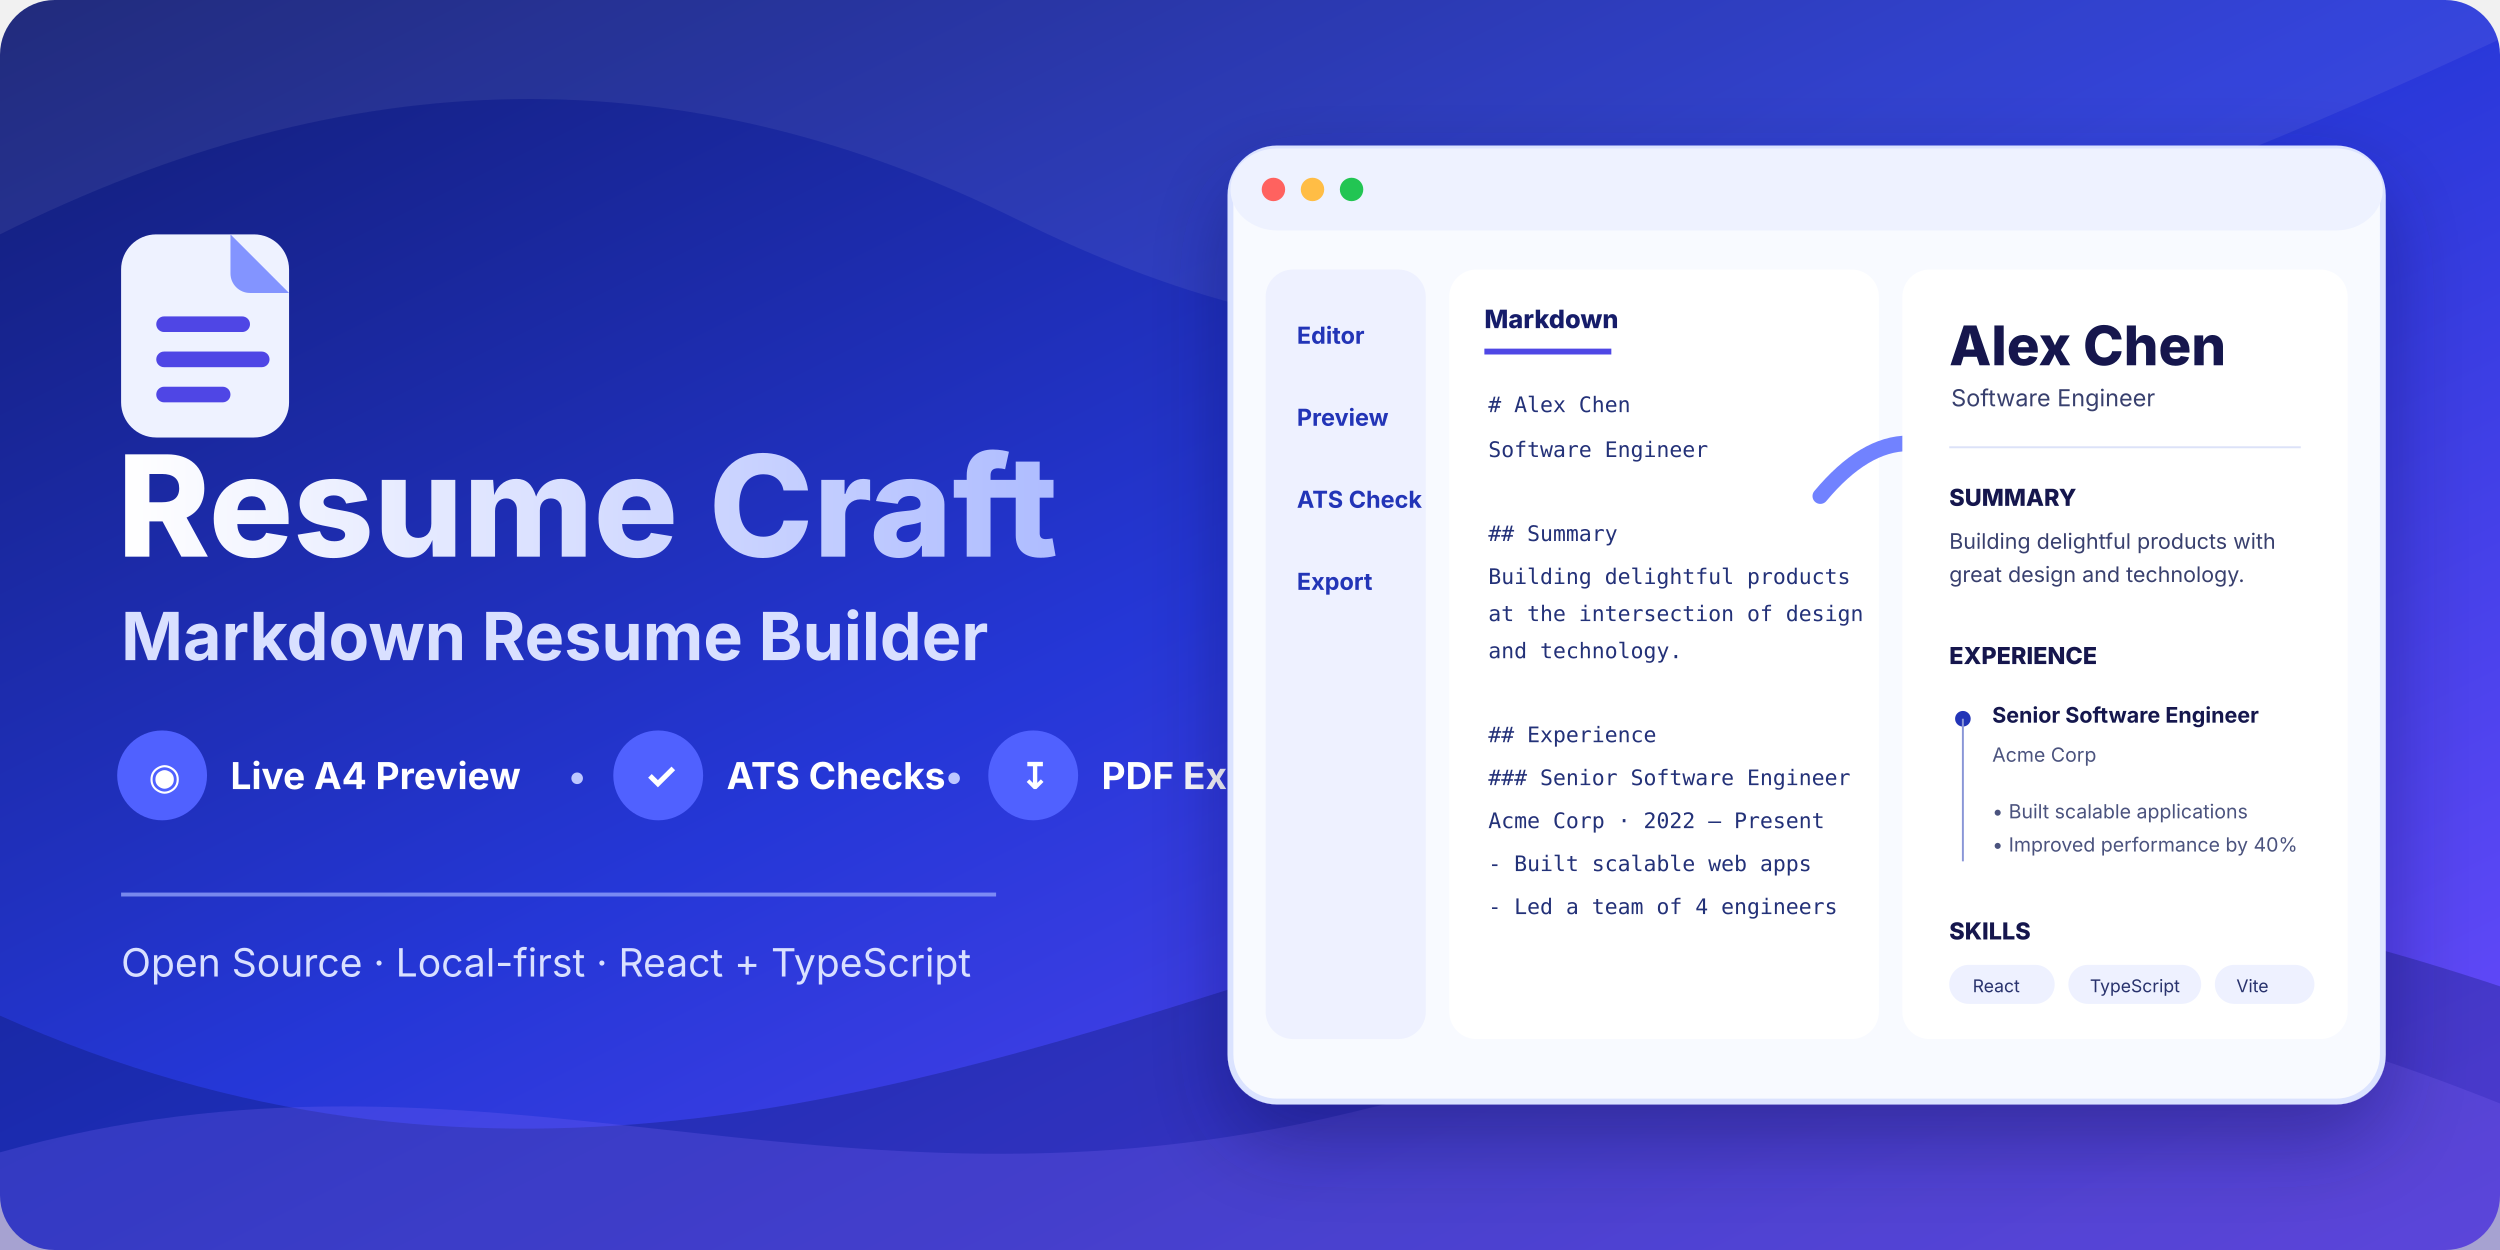
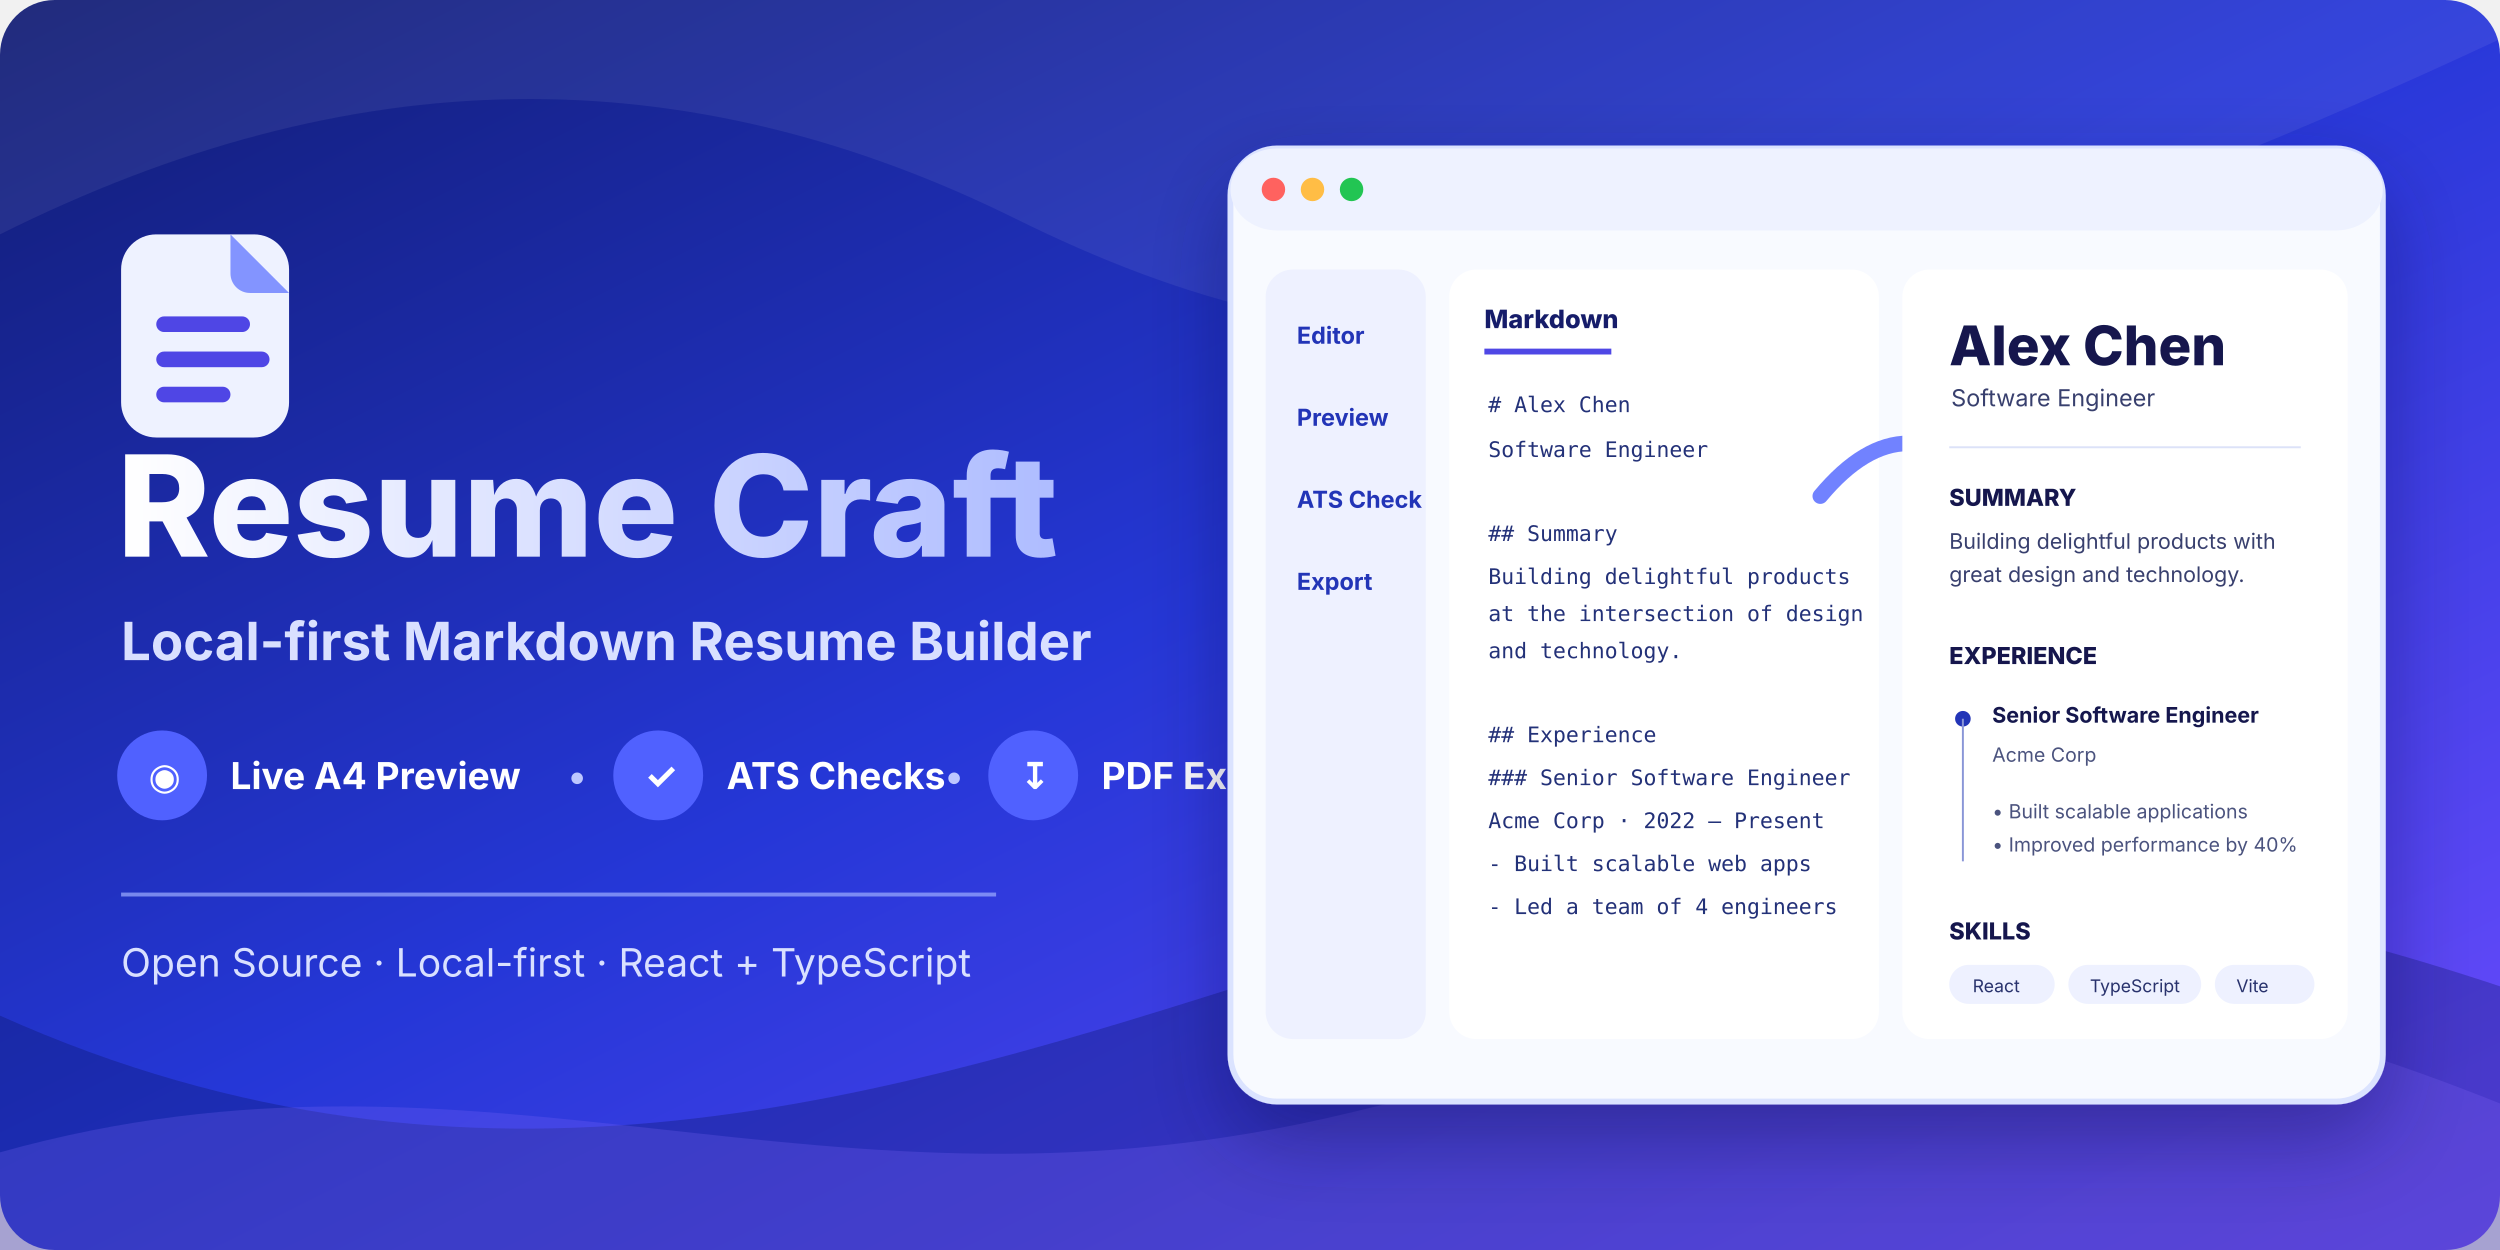
<svg xmlns="http://www.w3.org/2000/svg" width="1280" height="640" viewBox="0 0 1280 640" role="img" aria-labelledby="title desc">
  <defs>
    <linearGradient id="bg" x1="0" y1="0" x2="1" y2="1">
      <stop offset="0" stop-color="#111c72" />
      <stop offset=".48" stop-color="#2537d7" />
      <stop offset="1" stop-color="#6d4cff" />
    </linearGradient>
    <linearGradient id="text" x1="0" y1="0" x2="1" y2="0">
      <stop offset="0" stop-color="#ffffff" />
      <stop offset="1" stop-color="#aebcff" />
    </linearGradient>
    <filter id="shadow" x="-20%" y="-20%" width="140%" height="140%">
      <feDropShadow dx="0" dy="18" stdDeviation="22" flood-color="#08103e" flood-opacity=".35" />
    </filter>
  </defs>
  <rect width="1280" height="640" rx="28" fill="url(#bg)" />
  <path d="M0 120C180 30 350 28 520 112S865 214 1280 20V0H0Z" fill="#ffffff" opacity=".07" />
  <path d="M0 520C245 630 460 560 650 500s375-80 630 5v135H0Z" fill="#050d54" opacity=".28" />
  <path d="M0 590C250 520 420 635 690 570s365-95 590-5v75H0Z" fill="#8a6cff" opacity=".22" />
  <g transform="translate(62 120)">
    <rect width="86" height="104" rx="18" fill="#eef2ff" />
    <path d="M56 0l30 30H66a10 10 0 0 1-10-10Z" fill="#8394ff" />
    <rect x="18" y="42" width="48" height="8" rx="4" fill="#4f46e5" />
    <rect x="18" y="60" width="58" height="8" rx="4" fill="#4f46e5" />
    <rect x="18" y="78" width="38" height="8" rx="4" fill="#4f46e5" />
  </g>
  <text x="60" y="285" font-family="Inter,ui-sans-serif,system-ui,-apple-system,Segoe UI,sans-serif" font-size="72" font-weight="800" fill="url(#text)">Resume Craft</text>
-   <text x="62" y="338" font-family="Inter,ui-sans-serif,system-ui,-apple-system,Segoe UI,sans-serif" font-size="34" font-weight="700" fill="#d9e0ff">Markdown Resume Builder</text>
+   <text x="62" y="338" font-family="Inter,ui-sans-serif,system-ui,-apple-system,Segoe UI,sans-serif" font-size="27" font-weight="700" fill="#d9e0ff">Local-first Markdown Resume Builder</text>
  <g font-family="Inter,ui-sans-serif,system-ui,-apple-system,Segoe UI,sans-serif" font-size="19" font-weight="700" fill="#ffffff">
    <circle cx="83" cy="397" r="23" fill="#5061ff" />
    <text x="76" y="404">◉</text>
    <text x="118" y="404">Live A4 Preview</text>
    <text x="291" y="404" fill="#bdc7ff">•</text>
    <circle cx="337" cy="397" r="23" fill="#5061ff" />
    <text x="330" y="404">✓</text>
    <text x="372" y="404">ATS Checks</text>
    <text x="484" y="404" fill="#bdc7ff">•</text>
    <circle cx="529" cy="397" r="23" fill="#5061ff" />
    <text x="522" y="404">↧</text>
    <text x="564" y="404">PDF Export</text>
  </g>
  <line x1="62" y1="458" x2="510" y2="458" stroke="#9cacff" stroke-width="2" opacity=".7" />
  <text x="62" y="500" font-family="Inter,ui-sans-serif,system-ui,-apple-system,Segoe UI,sans-serif" font-size="20" fill="#d9e0ff">Open Source  ·  Local-first  ·  React + TypeScript</text>
  <g transform="translate(630 76)" filter="url(#shadow)">
    <rect width="590" height="488" rx="24" fill="#f8faff" stroke="#dbe3ff" stroke-width="3" />
    <rect width="590" height="42" rx="24" fill="#eef2ff" />
    <circle cx="22" cy="21" r="6" fill="#ff625f" />
    <circle cx="42" cy="21" r="6" fill="#ffbd44" />
    <circle cx="62" cy="21" r="6" fill="#23c552" />
    <rect x="18" y="62" width="82" height="394" rx="14" fill="#eef1ff" />
    <g font-family="Inter,ui-sans-serif,system-ui,-apple-system,Segoe UI,sans-serif" font-size="12" font-weight="700" fill="#2434b7">
      <text x="34" y="100">Editor</text>
      <text x="34" y="142">Preview</text>
      <text x="34" y="184">ATS Check</text>
      <text x="34" y="226">Export</text>
    </g>
    <rect x="112" y="62" width="220" height="394" rx="14" fill="#ffffff" />
    <text x="130" y="92" font-family="Inter,ui-sans-serif,system-ui" font-size="13" font-weight="800" fill="#161f6a">Markdown</text>
    <line x1="130" y1="104" x2="195" y2="104" stroke="#4f46e5" stroke-width="3" />
    <g font-family="ui-monospace,SFMono-Regular,Menlo,monospace" font-size="11" fill="#243078">
      <text x="132" y="135"># Alex Chen</text>
      <text x="132" y="158">Software Engineer</text>
      <text x="132" y="201">## Summary</text>
      <text x="132" y="223">Building delightful products</text>
      <text x="132" y="242">at the intersection of design</text>
      <text x="132" y="261">and technology.</text>
      <text x="132" y="304">## Experience</text>
      <text x="132" y="326">### Senior Software Engineer</text>
      <text x="132" y="348">Acme Corp · 2022 – Present</text>
      <text x="132" y="370">- Built scalable web apps</text>
      <text x="132" y="392">- Led a team of 4 engineers</text>
    </g>
    <path d="M302 178c30-36 60-36 91 0" fill="none" stroke="#7182ff" stroke-width="8" stroke-linecap="round" />
    <path d="M388 168l10 18-21 2" fill="#7182ff" />
    <rect x="344" y="62" width="228" height="394" rx="14" fill="#ffffff" />
    <text x="368" y="111" font-family="Inter,ui-sans-serif,system-ui" font-size="28" font-weight="800" fill="#12184d">Alex Chen</text>
    <text x="369" y="132" font-family="Inter,ui-sans-serif,system-ui" font-size="12" fill="#39406e">Software Engineer</text>
    <line x1="368" y1="153" x2="548" y2="153" stroke="#dce2f8" />
    <text x="368" y="183" font-family="Inter,ui-sans-serif,system-ui" font-size="12" font-weight="800" fill="#12184d">SUMMARY</text>
    <text x="368" y="205" font-family="Inter,ui-sans-serif,system-ui" font-size="11" fill="#39406e">Building delightful products with</text>
    <text x="368" y="222" font-family="Inter,ui-sans-serif,system-ui" font-size="11" fill="#39406e">great design and technology.</text>
    <text x="368" y="264" font-family="Inter,ui-sans-serif,system-ui" font-size="12" font-weight="800" fill="#12184d">EXPERIENCE</text>
    <circle cx="375" cy="292" r="4" fill="#2434b7" />
    <line x1="375" y1="292" x2="375" y2="365" stroke="#8a96d7" />
    <text x="390" y="294" font-family="Inter,ui-sans-serif,system-ui" font-size="11" font-weight="700" fill="#12184d">Senior Software Engineer</text>
    <text x="390" y="314" font-family="Inter,ui-sans-serif,system-ui" font-size="10" fill="#4b537e">Acme Corp</text>
    <text x="390" y="343" font-family="Inter,ui-sans-serif,system-ui" font-size="10" fill="#4b537e">• Built scalable applications</text>
    <text x="390" y="360" font-family="Inter,ui-sans-serif,system-ui" font-size="10" fill="#4b537e">• Improved performance by 40%</text>
    <text x="368" y="405" font-family="Inter,ui-sans-serif,system-ui" font-size="12" font-weight="800" fill="#12184d">SKILLS</text>
    <g font-family="Inter,ui-sans-serif,system-ui" font-size="9" fill="#29336d">
      <rect x="368" y="418" width="54" height="20" rx="10" fill="#eef1ff" />
      <text x="380" y="432">React</text>
      <rect x="429" y="418" width="68" height="20" rx="10" fill="#eef1ff" />
      <text x="440" y="432">TypeScript</text>
      <rect x="504" y="418" width="51" height="20" rx="10" fill="#eef1ff" />
      <text x="515" y="432">Vite</text>
    </g>
  </g>
</svg>
